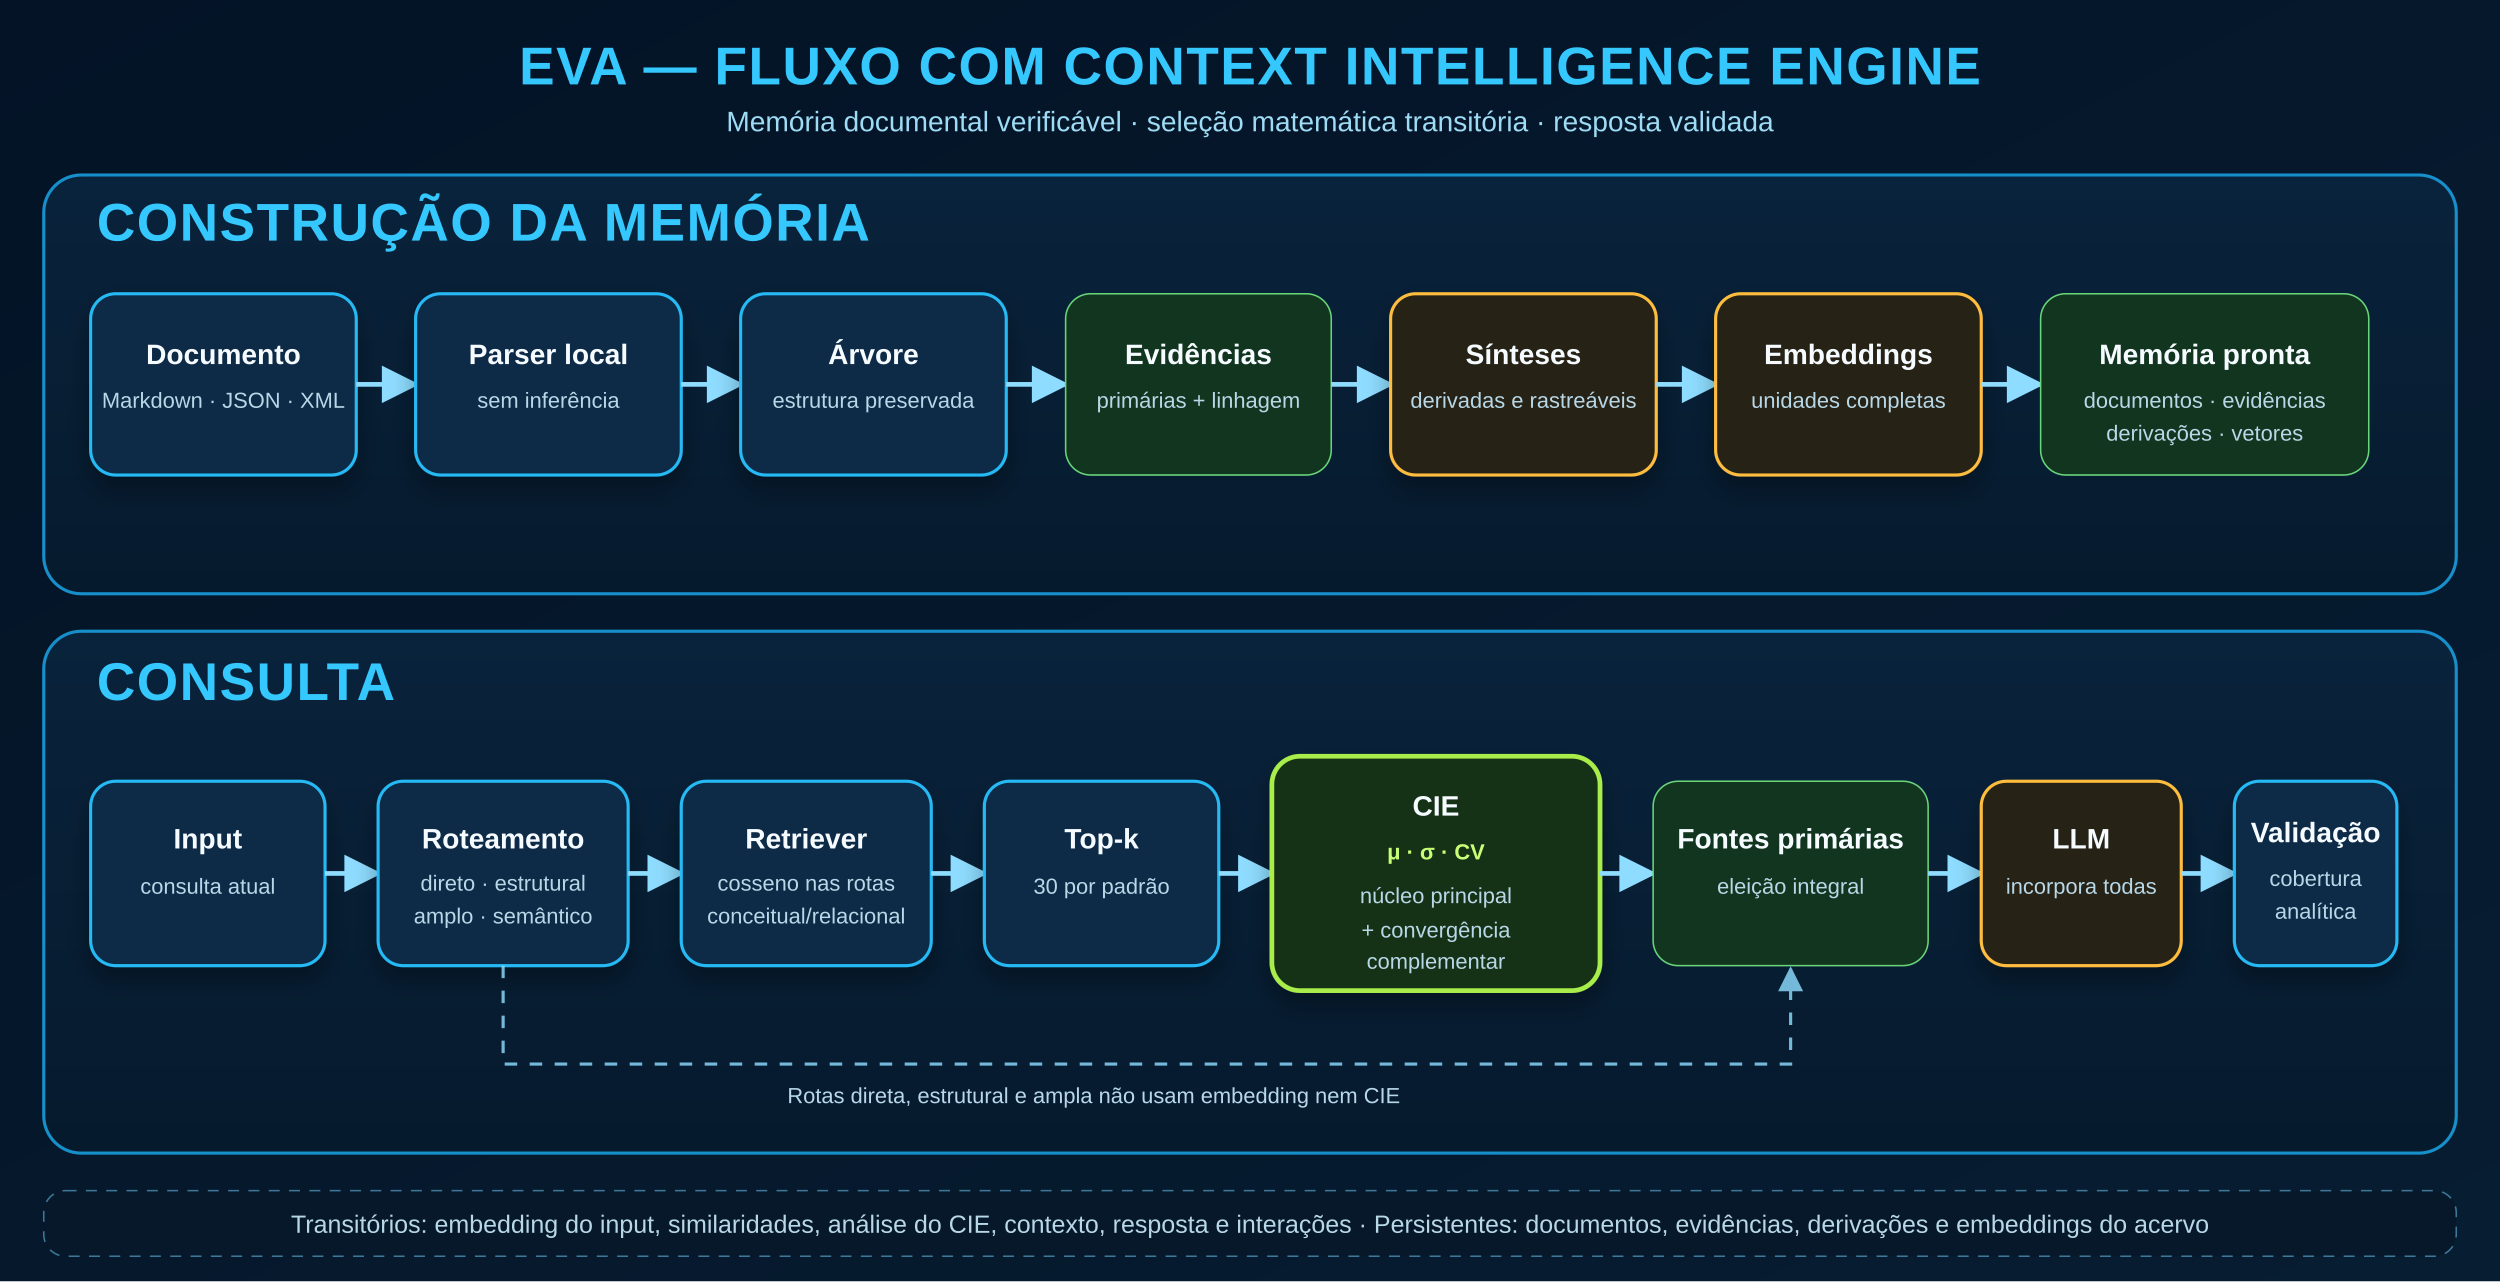
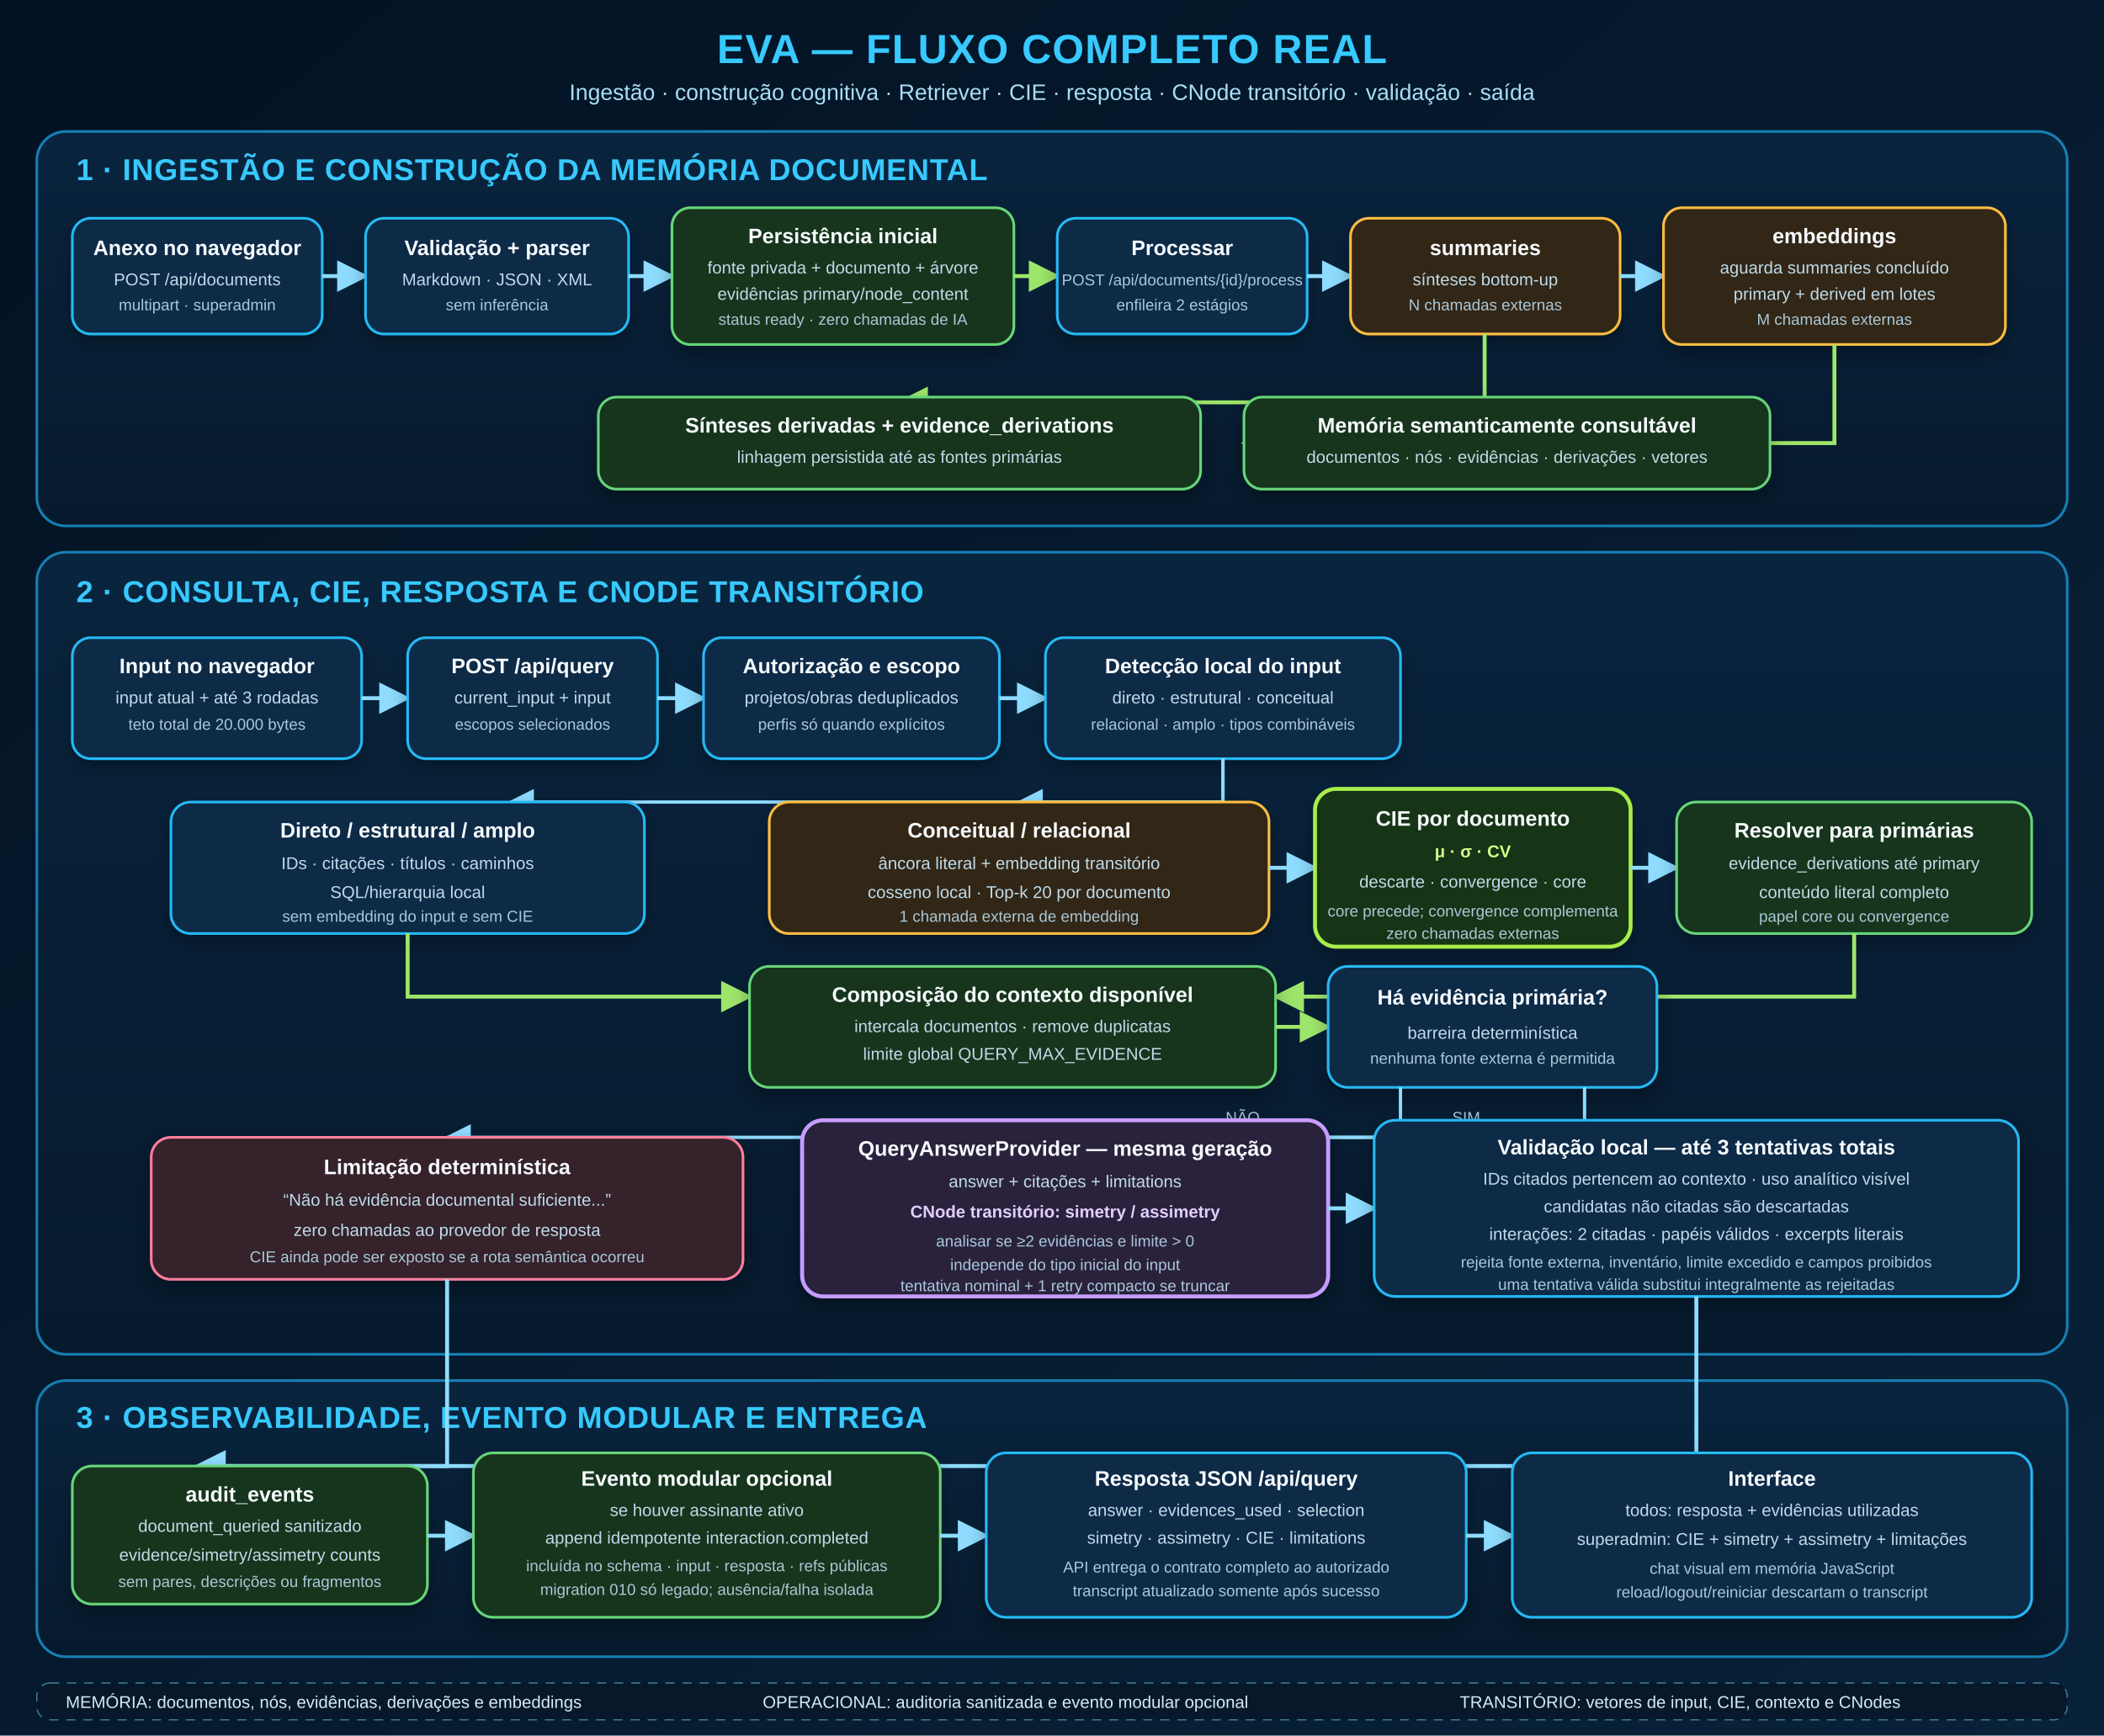
- <svg xmlns="http://www.w3.org/2000/svg" width="1600" height="820" viewBox="0 0 1600 820" role="img" aria-labelledby="title desc">
+ <svg xmlns="http://www.w3.org/2000/svg" width="1600" height="1320" viewBox="0 0 1600 1320" role="img" aria-labelledby="title desc">
  <defs>
    <linearGradient id="bg" x1="0" y1="0" x2="1" y2="1">
-       <stop offset="0" stop-color="#041326" />
-       <stop offset="1" stop-color="#071d32" />
+       <stop offset="0" stop-color="#031223" />
+       <stop offset="1" stop-color="#082239" />
    </linearGradient>
    <linearGradient id="panel" x1="0" y1="0" x2="0" y2="1">
-       <stop offset="0" stop-color="#09233c" />
+       <stop offset="0" stop-color="#09243e" />
      <stop offset="1" stop-color="#061a2d" />
    </linearGradient>
    <filter id="shadow" x="-20%" y="-20%" width="140%" height="140%">
-       <feDropShadow dx="0" dy="8" stdDeviation="8" flood-color="#000" flood-opacity=".32" />
+       <feDropShadow dx="0" dy="6" stdDeviation="7" flood-color="#000" flood-opacity=".3" />
    </filter>
-     <marker id="arrow" viewBox="0 0 10 10" refX="9" refY="5" markerWidth="8" markerHeight="8" orient="auto-start-reverse">
-       <path d="M 0 0 L 10 5 L 0 10 z" fill="#8edcff" />
+     <marker id="arrow" viewBox="0 0 10 10" refX="9" refY="5" markerWidth="8" markerHeight="8" orient="auto">
+       <path d="M0 0 L10 5 L0 10 z" fill="#8edcff" />
+     </marker>
+     <marker id="arrow-green" viewBox="0 0 10 10" refX="9" refY="5" markerWidth="8" markerHeight="8" orient="auto">
+       <path d="M0 0 L10 5 L0 10 z" fill="#9ee66a" />
    </marker>
    <style>
-       .panel { fill:url(#panel); stroke:#168fca; stroke-width:2; }
+       .panel { fill:url(#panel); stroke:#167fb4; stroke-width:2; }
      .node { fill:#0a2946; stroke:#25b9f3; stroke-width:2; filter:url(#shadow); }
-       .node-ai { fill:#282416; stroke:#ffbd3f; }
-       .node-cie { fill:#173314; stroke:#a9ed4b; stroke-width:3; }
-       .node-db { fill:#12351f; stroke:#68d579; }
+       .node-ai { fill:#302719; stroke:#ffbd3f; stroke-width:2; filter:url(#shadow); }
+       .node-cie { fill:#193619; stroke:#a9ed4b; stroke-width:3; filter:url(#shadow); }
+       .node-db { fill:#12351f; stroke:#68d579; stroke-width:2; filter:url(#shadow); }
+       .node-warn { fill:#34202a; stroke:#ff7e9d; stroke-width:2; filter:url(#shadow); }
+       .node-cnode { fill:#2b203d; stroke:#c79cff; stroke-width:3; filter:url(#shadow); }
      .arrow { fill:none; stroke:#8edcff; stroke-width:3; marker-end:url(#arrow); }
-       .skip { fill:none; stroke:#8edcff; stroke-width:2; stroke-dasharray:8 8; marker-end:url(#arrow); opacity:.82; }
-       .title { fill:#35c8ff; font:700 34px Arial, sans-serif; letter-spacing:1px; }
-       .subtitle { fill:#9edcf5; font:400 18px Arial, sans-serif; }
-       .label { fill:#f5fbff; font:700 18px Arial, sans-serif; text-anchor:middle; }
-       .small { fill:#b8d8e8; font:400 14px Arial, sans-serif; text-anchor:middle; }
-       .accent { fill:#c9ff77; font:700 14px Arial, sans-serif; text-anchor:middle; }
-       .note { fill:#b8d8e8; font:400 16px Arial, sans-serif; }
+       .arrow-green { fill:none; stroke:#9ee66a; stroke-width:3; marker-end:url(#arrow-green); }
+       .branch { fill:none; stroke:#8edcff; stroke-width:2.5; marker-end:url(#arrow); }
+       .dash { fill:none; stroke:#8edcff; stroke-width:2.5; stroke-dasharray:8 7; marker-end:url(#arrow); }
+       .title { fill:#37c9ff; font:700 31px Arial, sans-serif; letter-spacing:.8px; }
+       .section { fill:#37c9ff; font:700 23px Arial, sans-serif; letter-spacing:.5px; }
+       .subtitle { fill:#a8dff5; font:400 17px Arial, sans-serif; }
+       .label { fill:#f7fbff; font:700 16px Arial, sans-serif; text-anchor:middle; }
+       .small { fill:#bedbea; font:400 13px Arial, sans-serif; text-anchor:middle; }
+       .tiny { fill:#a9c8d8; font:400 12px Arial, sans-serif; text-anchor:middle; }
+       .accent { fill:#d2ff8a; font:700 13px Arial, sans-serif; text-anchor:middle; }
+       .purple { fill:#e1cfff; font:700 13px Arial, sans-serif; text-anchor:middle; }
+       .note { fill:#bedbea; font:400 14px Arial, sans-serif; }
+       .legend { fill:#d6eaf3; font:400 13px Arial, sans-serif; }
    </style>
  </defs>
-   <rect width="1600" height="820" fill="url(#bg)" />
-   <text id="header" x="800" y="54" class="title" text-anchor="middle">EVA — FLUXO COM CONTEXT INTELLIGENCE ENGINE</text>
-   <text x="800" y="84" class="subtitle" text-anchor="middle">Memória documental verificável · seleção matemática transitória · resposta validada</text>
-   <rect x="28" y="112" width="1544" height="268" rx="24" class="panel" />
-   <text x="62" y="154" class="title" font-size="25">CONSTRUÇÃO DA MEMÓRIA</text>
-   <g transform="translate(58 188)">
-     <rect width="170" height="116" rx="16" class="node" />
-     <text x="85" y="45" class="label">Documento</text>
-     <text x="85" y="73" class="small">Markdown · JSON · XML</text>
-   </g>
-   <path d="M228 246 H266" class="arrow" />
-   <g transform="translate(266 188)">
-     <rect width="170" height="116" rx="16" class="node" />
-     <text x="85" y="45" class="label">Parser local</text>
-     <text x="85" y="73" class="small">sem inferência</text>
-   </g>
-   <path d="M436 246 H474" class="arrow" />
-   <g transform="translate(474 188)">
-     <rect width="170" height="116" rx="16" class="node" />
-     <text x="85" y="45" class="label">Árvore</text>
-     <text x="85" y="73" class="small">estrutura preservada</text>
-   </g>
-   <path d="M644 246 H682" class="arrow" />
-   <g transform="translate(682 188)">
-     <rect width="170" height="116" rx="16" class="node-db" />
-     <text x="85" y="45" class="label">Evidências</text>
-     <text x="85" y="73" class="small">primárias + linhagem</text>
-   </g>
-   <path d="M852 246 H890" class="arrow" />
-   <g transform="translate(890 188)">
-     <rect width="170" height="116" rx="16" class="node node-ai" />
-     <text x="85" y="45" class="label">Sínteses</text>
-     <text x="85" y="73" class="small">derivadas e rastreáveis</text>
-   </g>
-   <path d="M1060 246 H1098" class="arrow" />
-   <g transform="translate(1098 188)">
-     <rect width="170" height="116" rx="16" class="node node-ai" />
-     <text x="85" y="45" class="label">Embeddings</text>
-     <text x="85" y="73" class="small">unidades completas</text>
-   </g>
-   <path d="M1268 246 H1306" class="arrow" />
-   <g transform="translate(1306 188)">
-     <rect width="210" height="116" rx="16" class="node-db" />
-     <text x="105" y="45" class="label">Memória pronta</text>
-     <text x="105" y="73" class="small">documentos · evidências</text>
-     <text x="105" y="94" class="small">derivações · vetores</text>
-   </g>
-   <rect x="28" y="404" width="1544" height="334" rx="24" class="panel" />
-   <text x="62" y="448" class="title" font-size="25">CONSULTA</text>
-   <g transform="translate(58 500)">
-     <rect width="150" height="118" rx="16" class="node" />
-     <text x="75" y="43" class="label">Input</text>
-     <text x="75" y="72" class="small">consulta atual</text>
-   </g>
-   <path d="M208 559 H242" class="arrow" />
-   <g transform="translate(242 500)">
-     <rect width="160" height="118" rx="16" class="node" />
-     <text x="80" y="43" class="label">Roteamento</text>
-     <text x="80" y="70" class="small">direto · estrutural</text>
-     <text x="80" y="91" class="small">amplo · semântico</text>
-   </g>
-   <path d="M402 559 H436" class="arrow" />
-   <g transform="translate(436 500)">
-     <rect width="160" height="118" rx="16" class="node" />
-     <text x="80" y="43" class="label">Retriever</text>
-     <text x="80" y="70" class="small">cosseno nas rotas</text>
-     <text x="80" y="91" class="small">conceitual/relacional</text>
-   </g>
-   <path d="M596 559 H630" class="arrow" />
-   <g transform="translate(630 500)">
-     <rect width="150" height="118" rx="16" class="node" />
-     <text x="75" y="43" class="label">Top-k</text>
-     <text x="75" y="72" class="small">30 por padrão</text>
-   </g>
-   <path d="M780 559 H814" class="arrow" />
-   <g transform="translate(814 484)">
-     <rect width="210" height="150" rx="18" class="node-cie" filter="url(#shadow)" />
-     <text x="105" y="38" class="label">CIE</text>
-     <text x="105" y="66" class="accent">μ · σ · CV</text>
-     <text x="105" y="94" class="small">núcleo principal</text>
-     <text x="105" y="116" class="small">+ convergência</text>
-     <text x="105" y="136" class="small">complementar</text>
-   </g>
-   <path d="M1024 559 H1058" class="arrow" />
-   <g transform="translate(1058 500)">
-     <rect width="176" height="118" rx="16" class="node-db" />
-     <text x="88" y="43" class="label">Fontes primárias</text>
-     <text x="88" y="72" class="small">eleição integral</text>
-   </g>
-   <path d="M1234 559 H1268" class="arrow" />
-   <g transform="translate(1268 500)">
-     <rect width="128" height="118" rx="16" class="node node-ai" />
-     <text x="64" y="43" class="label">LLM</text>
-     <text x="64" y="72" class="small">incorpora todas</text>
-   </g>
-   <path d="M1396 559 H1430" class="arrow" />
-   <g transform="translate(1430 500)">
-     <rect width="104" height="118" rx="16" class="node" />
-     <text x="52" y="39" class="label" font-size="15">Validação</text>
-     <text x="52" y="67" class="small">cobertura</text>
-     <text x="52" y="88" class="small">analítica</text>
-   </g>
-   <path d="M322 618 V681 H1146 V620" class="skip" />
-   <text x="700" y="706" class="small">Rotas direta, estrutural e ampla não usam embedding nem CIE</text>
-   <rect x="28" y="762" width="1544" height="42" rx="14" fill="#061829" stroke="#3e7898" stroke-dasharray="7 6" />
-   <text x="800" y="789" class="note" text-anchor="middle">Transitórios: embedding do input, similaridades, análise do CIE, contexto, resposta e interações · Persistentes: documentos, evidências, derivações e embeddings do acervo</text>
+   <rect width="1600" height="1320" fill="url(#bg)" />
+   <text x="800" y="48" class="title" text-anchor="middle">EVA — FLUXO COMPLETO REAL</text>
+   <text x="800" y="76" class="subtitle" text-anchor="middle">Ingestão · construção cognitiva · Retriever · CIE · resposta · CNode transitório · validação · saída</text>
+   <rect x="28" y="100" width="1544" height="300" rx="22" class="panel" />
+   <text x="58" y="137" class="section">1 · INGESTÃO E CONSTRUÇÃO DA MEMÓRIA DOCUMENTAL</text>
+   <g transform="translate(55 166)">
+     <rect width="190" height="88" rx="14" class="node" />
+     <text x="95" y="28" class="label">Anexo no navegador</text>
+     <text x="95" y="51" class="small">POST /api/documents</text>
+     <text x="95" y="70" class="tiny">multipart · superadmin</text>
+   </g>
+   <path d="M245 210 H278" class="arrow" />
+   <g transform="translate(278 166)">
+     <rect width="200" height="88" rx="14" class="node" />
+     <text x="100" y="28" class="label">Validação + parser</text>
+     <text x="100" y="51" class="small">Markdown · JSON · XML</text>
+     <text x="100" y="70" class="tiny">sem inferência</text>
+   </g>
+   <path d="M478 210 H511" class="arrow" />
+   <g transform="translate(511 158)">
+     <rect width="260" height="104" rx="14" class="node-db" />
+     <text x="130" y="27" class="label">Persistência inicial</text>
+     <text x="130" y="50" class="small">fonte privada + documento + árvore</text>
+     <text x="130" y="70" class="small">evidências primary/node_content</text>
+     <text x="130" y="89" class="tiny">status ready · zero chamadas de IA</text>
+   </g>
+   <path d="M771 210 H804" class="arrow-green" />
+   <g transform="translate(804 166)">
+     <rect width="190" height="88" rx="14" class="node" />
+     <text x="95" y="28" class="label">Processar</text>
+     <text x="95" y="51" class="tiny">POST /api/documents/{id}/process</text>
+     <text x="95" y="70" class="tiny">enfileira 2 estágios</text>
+   </g>
+   <path d="M994 210 H1027" class="arrow" />
+   <g transform="translate(1027 166)">
+     <rect width="205" height="88" rx="14" class="node-ai" />
+     <text x="102.5" y="28" class="label">summaries</text>
+     <text x="102.5" y="51" class="small">sínteses bottom-up</text>
+     <text x="102.5" y="70" class="tiny">N chamadas externas</text>
+   </g>
+   <path d="M1232 210 H1265" class="arrow" />
+   <g transform="translate(1265 158)">
+     <rect width="260" height="104" rx="14" class="node-ai" />
+     <text x="130" y="27" class="label">embeddings</text>
+     <text x="130" y="50" class="small">aguarda summaries concluído</text>
+     <text x="130" y="70" class="small">primary + derived em lotes</text>
+     <text x="130" y="89" class="tiny">M chamadas externas</text>
+   </g>
+   <path d="M1129 254 V306 H684" class="arrow-green" />
+   <g transform="translate(455 302)">
+     <rect width="458" height="70" rx="14" class="node-db" />
+     <text x="229" y="27" class="label">Sínteses derivadas + evidence_derivations</text>
+     <text x="229" y="50" class="small">linhagem persistida até as fontes primárias</text>
+   </g>
+   <path d="M1395 262 V337 H946" class="arrow-green" />
+   <g transform="translate(946 302)">
+     <rect width="400" height="70" rx="14" class="node-db" />
+     <text x="200" y="27" class="label">Memória semanticamente consultável</text>
+     <text x="200" y="50" class="small">documentos · nós · evidências · derivações · vetores</text>
+   </g>
+   <rect x="28" y="420" width="1544" height="610" rx="22" class="panel" />
+   <text x="58" y="458" class="section">2 · CONSULTA, CIE, RESPOSTA E CNODE TRANSITÓRIO</text>
+   <g transform="translate(55 485)">
+     <rect width="220" height="92" rx="14" class="node" />
+     <text x="110" y="27" class="label">Input no navegador</text>
+     <text x="110" y="50" class="small">input atual + até 3 rodadas</text>
+     <text x="110" y="70" class="tiny">teto total de 20.000 bytes</text>
+   </g>
+   <path d="M275 531 H310" class="arrow" />
+   <g transform="translate(310 485)">
+     <rect width="190" height="92" rx="14" class="node" />
+     <text x="95" y="27" class="label">POST /api/query</text>
+     <text x="95" y="50" class="small">current_input + input</text>
+     <text x="95" y="70" class="tiny">escopos selecionados</text>
+   </g>
+   <path d="M500 531 H535" class="arrow" />
+   <g transform="translate(535 485)">
+     <rect width="225" height="92" rx="14" class="node" />
+     <text x="112.5" y="27" class="label">Autorização e escopo</text>
+     <text x="112.5" y="50" class="small">projetos/obras deduplicados</text>
+     <text x="112.5" y="70" class="tiny">perfis só quando explícitos</text>
+   </g>
+   <path d="M760 531 H795" class="arrow" />
+   <g transform="translate(795 485)">
+     <rect width="270" height="92" rx="14" class="node" />
+     <text x="135" y="27" class="label">Detecção local do input</text>
+     <text x="135" y="50" class="small">direto · estrutural · conceitual</text>
+     <text x="135" y="70" class="tiny">relacional · amplo · tipos combináveis</text>
+   </g>
+   <path d="M930 577 V610 H388" class="branch" />
+   <g transform="translate(130 610)">
+     <rect width="360" height="100" rx="15" class="node" />
+     <text x="180" y="27" class="label">Direto / estrutural / amplo</text>
+     <text x="180" y="51" class="small">IDs · citações · títulos · caminhos</text>
+     <text x="180" y="73" class="small">SQL/hierarquia local</text>
+     <text x="180" y="91" class="tiny">sem embedding do input e sem CIE</text>
+   </g>
+   <path d="M930 577 V610 H775" class="branch" />
+   <g transform="translate(585 610)">
+     <rect width="380" height="100" rx="15" class="node-ai" />
+     <text x="190" y="27" class="label">Conceitual / relacional</text>
+     <text x="190" y="51" class="small">âncora literal + embedding transitório</text>
+     <text x="190" y="73" class="small">cosseno local · Top-k 20 por documento</text>
+     <text x="190" y="91" class="tiny">1 chamada externa de embedding</text>
+   </g>
+   <path d="M965 660 H1000" class="arrow" />
+   <g transform="translate(1000 600)">
+     <rect width="240" height="120" rx="16" class="node-cie" />
+     <text x="120" y="28" class="label">CIE por documento</text>
+     <text x="120" y="52" class="accent">μ · σ · CV</text>
+     <text x="120" y="75" class="small">descarte · convergence · core</text>
+     <text x="120" y="97" class="tiny">core precede; convergence complementa</text>
+     <text x="120" y="114" class="tiny">zero chamadas externas</text>
+   </g>
+   <path d="M1240 660 H1275" class="arrow" />
+   <g transform="translate(1275 610)">
+     <rect width="270" height="100" rx="15" class="node-db" />
+     <text x="135" y="27" class="label">Resolver para primárias</text>
+     <text x="135" y="51" class="small">evidence_derivations até primary</text>
+     <text x="135" y="73" class="small">conteúdo literal completo</text>
+     <text x="135" y="91" class="tiny">papel core ou convergence</text>
+   </g>
+   <path d="M310 710 V758 H570" class="arrow-green" />
+   <path d="M1410 710 V758 H970" class="arrow-green" />
+   <g transform="translate(570 735)">
+     <rect width="400" height="92" rx="15" class="node-db" />
+     <text x="200" y="27" class="label">Composição do contexto disponível</text>
+     <text x="200" y="50" class="small">intercala documentos · remove duplicatas</text>
+     <text x="200" y="71" class="small">limite global QUERY_MAX_EVIDENCE</text>
+   </g>
+   <path d="M970 781 H1010" class="arrow-green" />
+   <g transform="translate(1010 735)">
+     <rect width="250" height="92" rx="15" class="node" />
+     <text x="125" y="29" class="label">Há evidência primária?</text>
+     <text x="125" y="55" class="small">barreira determinística</text>
+     <text x="125" y="74" class="tiny">nenhuma fonte externa é permitida</text>
+   </g>
+   <path d="M1065 827 V865 H340" class="branch" />
+   <text x="945" y="854" class="tiny">NÃO</text>
+   <g transform="translate(115 865)">
+     <rect width="450" height="108" rx="15" class="node-warn" />
+     <text x="225" y="28" class="label">Limitação determinística</text>
+     <text x="225" y="52" class="small">“Não há evidência documental suficiente...”</text>
+     <text x="225" y="75" class="small">zero chamadas ao provedor de resposta</text>
+     <text x="225" y="95" class="tiny">CIE ainda pode ser exposto se a rota semântica ocorreu</text>
+   </g>
+   <path d="M1205 827 V865 H810" class="branch" />
+   <text x="1115" y="854" class="tiny">SIM</text>
+   <g transform="translate(610 852)">
+     <rect width="400" height="134" rx="16" class="node-cnode" />
+     <text x="200" y="27" class="label">QueryAnswerProvider — mesma geração</text>
+     <text x="200" y="51" class="small">answer + citações + limitations</text>
+     <text x="200" y="74" class="purple">CNode transitório: simetry / assimetry</text>
+     <text x="200" y="96" class="tiny">analisar se ≥2 evidências e limite &gt; 0</text>
+     <text x="200" y="114" class="tiny">independe do tipo inicial do input</text>
+     <text x="200" y="130" class="tiny">tentativa nominal + 1 retry compacto se truncar</text>
+   </g>
+   <path d="M1010 919 H1045" class="arrow" />
+   <g transform="translate(1045 852)">
+     <rect width="490" height="134" rx="16" class="node" />
+     <text x="245" y="26" class="label">Validação local — até 3 tentativas totais</text>
+     <text x="245" y="49" class="small">IDs citados pertencem ao contexto · uso analítico visível</text>
+     <text x="245" y="70" class="small">candidatas não citadas são descartadas</text>
+     <text x="245" y="91" class="small">interações: 2 citadas · papéis válidos · excerpts literais</text>
+     <text x="245" y="112" class="tiny">rejeita fonte externa, inventário, limite excedido e campos proibidos</text>
+     <text x="245" y="129" class="tiny">uma tentativa válida substitui integralmente as rejeitadas</text>
+   </g>
+   <rect x="28" y="1050" width="1544" height="210" rx="22" class="panel" />
+   <text x="58" y="1086" class="section">3 · OBSERVABILIDADE, EVENTO MODULAR E ENTREGA</text>
+   <path d="M340 973 V1115 H150" class="arrow" />
+   <path d="M1290 986 V1115 H150" class="arrow" />
+   <g transform="translate(55 1115)">
+     <rect width="270" height="105" rx="15" class="node-db" />
+     <text x="135" y="27" class="label">audit_events</text>
+     <text x="135" y="50" class="small">document_queried sanitizado</text>
+     <text x="135" y="72" class="small">evidence/simetry/assimetry counts</text>
+     <text x="135" y="92" class="tiny">sem pares, descrições ou fragmentos</text>
+   </g>
+   <path d="M325 1168 H360" class="arrow" />
+   <g transform="translate(360 1105)">
+     <rect width="355" height="125" rx="15" class="node-db" />
+     <text x="177.5" y="25" class="label">Evento modular opcional</text>
+     <text x="177.5" y="48" class="small">se houver assinante ativo</text>
+     <text x="177.5" y="69" class="small">append idempotente interaction.completed</text>
+     <text x="177.5" y="90" class="tiny">incluída no schema · input · resposta · refs públicas</text>
+     <text x="177.5" y="108" class="tiny">migration 010 só legado; ausência/falha isolada</text>
+   </g>
+   <path d="M715 1168 H750" class="arrow" />
+   <g transform="translate(750 1105)">
+     <rect width="365" height="125" rx="15" class="node" />
+     <text x="182.5" y="25" class="label">Resposta JSON /api/query</text>
+     <text x="182.5" y="48" class="small">answer · evidences_used · selection</text>
+     <text x="182.5" y="69" class="small">simetry · assimetry · CIE · limitations</text>
+     <text x="182.5" y="91" class="tiny">API entrega o contrato completo ao autorizado</text>
+     <text x="182.5" y="109" class="tiny">transcript atualizado somente após sucesso</text>
+   </g>
+   <path d="M1115 1168 H1150" class="arrow" />
+   <g transform="translate(1150 1105)">
+     <rect width="395" height="125" rx="15" class="node" />
+     <text x="197.5" y="25" class="label">Interface</text>
+     <text x="197.5" y="48" class="small">todos: resposta + evidências utilizadas</text>
+     <text x="197.5" y="70" class="small">superadmin: CIE + simetry + assimetry + limitações</text>
+     <text x="197.5" y="92" class="tiny">chat visual em memória JavaScript</text>
+     <text x="197.5" y="110" class="tiny">reload/logout/reiniciar descartam o transcript</text>
+   </g>
+   <rect x="28" y="1280" width="1544" height="28" rx="10" fill="#061829" stroke="#3e7898" stroke-dasharray="7 6" />
+   <text x="50" y="1299" class="legend">MEMÓRIA: documentos, nós, evidências, derivações e embeddings</text>
+   <text x="580" y="1299" class="legend">OPERACIONAL: auditoria sanitizada e evento modular opcional</text>
+   <text x="1110" y="1299" class="legend">TRANSITÓRIO: vetores de input, CIE, contexto e CNodes</text>
</svg>
